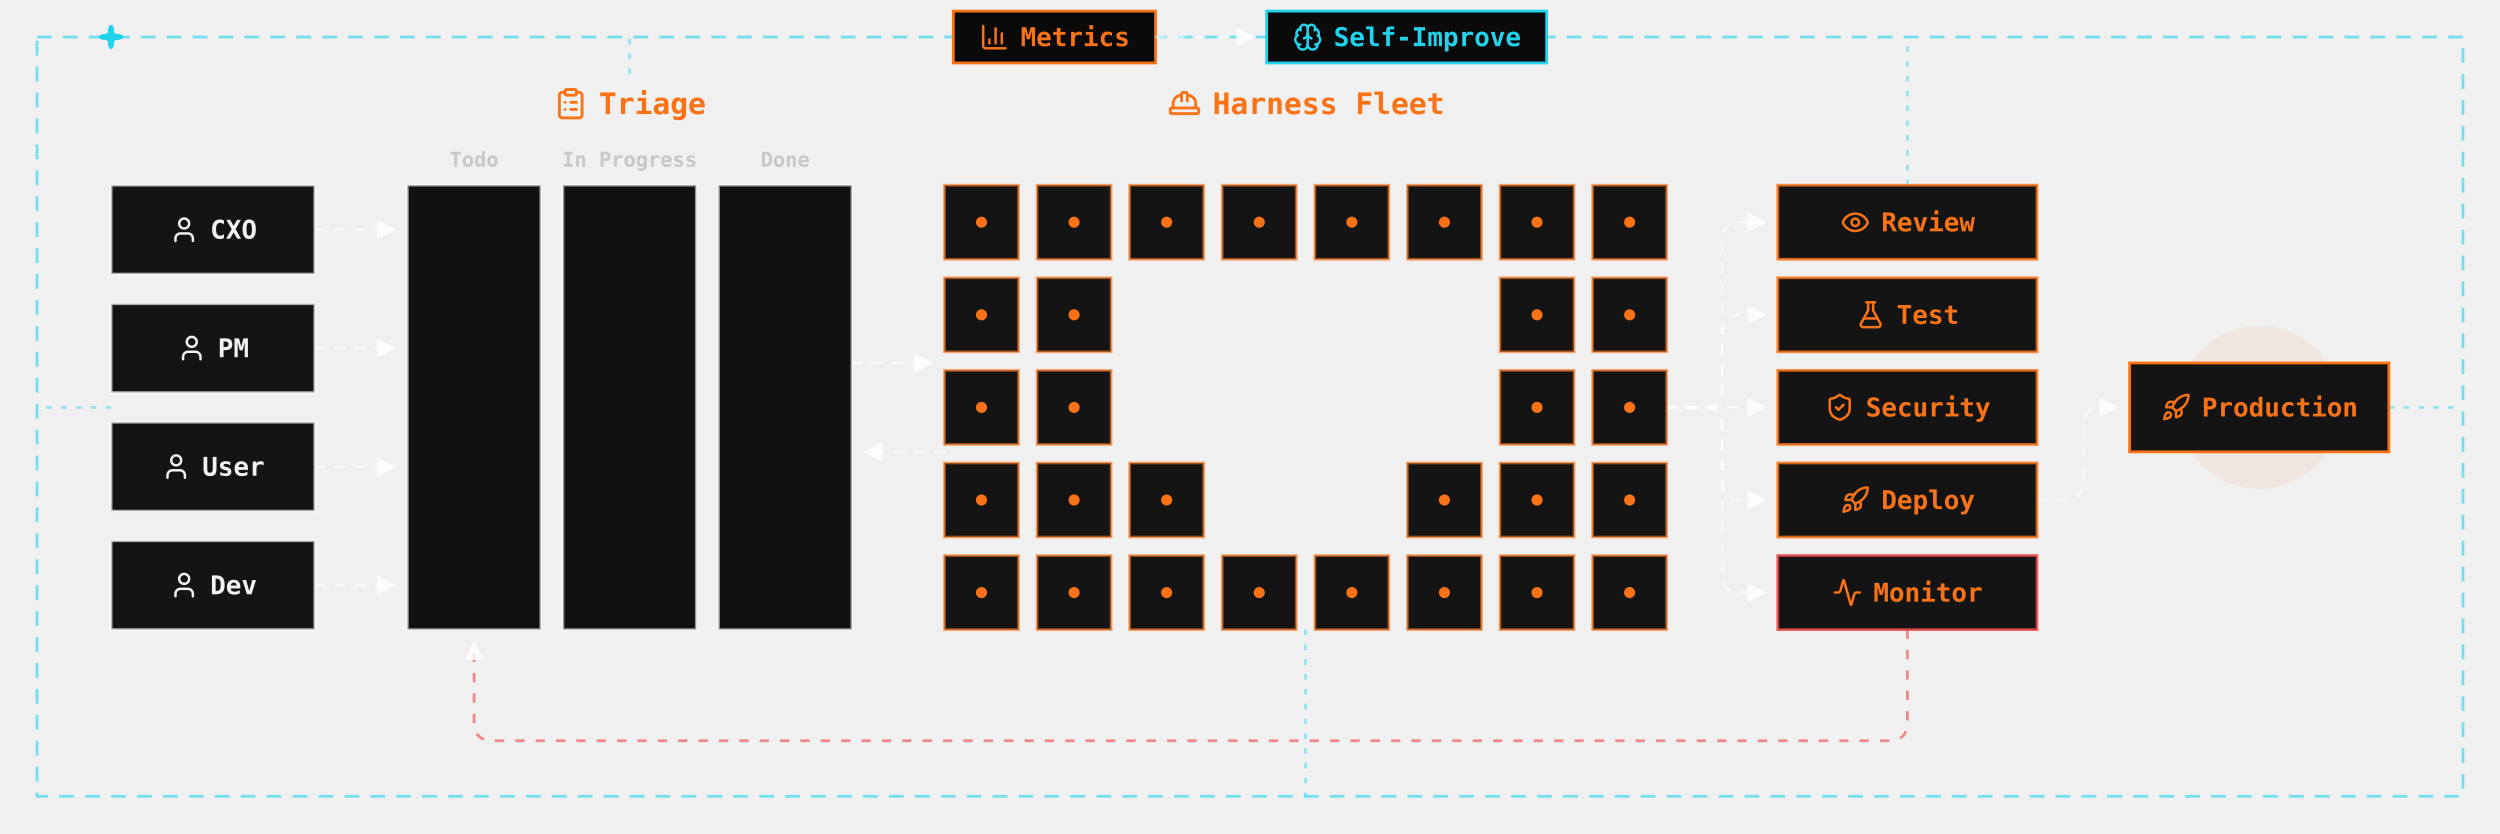
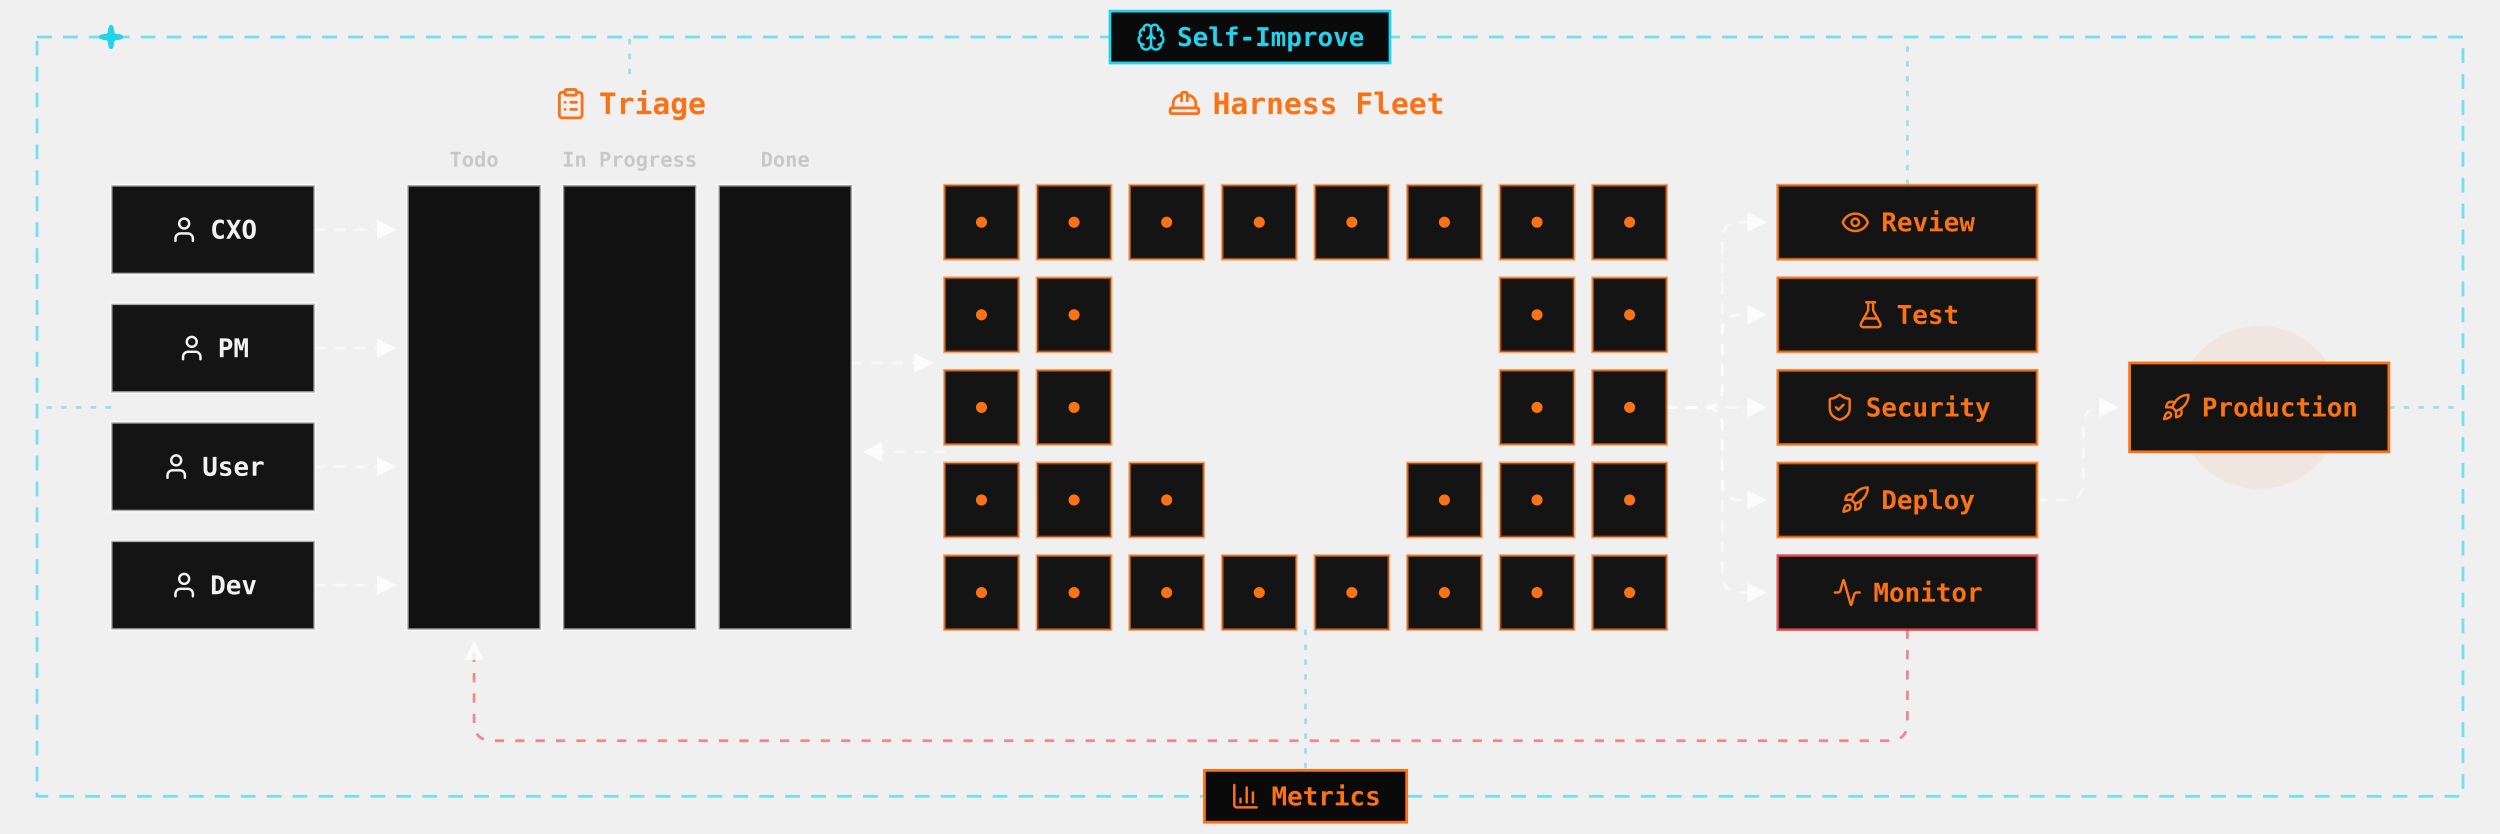
<svg xmlns="http://www.w3.org/2000/svg" viewBox="-60 -20 1350 450" font-family="Space Mono, ui-monospace, Menlo, monospace">
  <defs>
    <marker id="arr" viewBox="0 0 10 10" refX="8" refY="5" markerWidth="7" markerHeight="7" orient="auto">
      <path d="M0 0 L10 5 L0 10 Z" fill="rgba(255,255,255,0.8)" />
    </marker>
    <path id="u0" d="M110 104 H152" />
    <path id="u1" d="M110 168 H152" />
    <path id="u2" d="M110 232 H152" />
    <path id="u3" d="M110 296 H152" />
    <path id="tf" d="M400 176 H442" />
    <path id="ft" d="M450 224 H408" />
    <path id="s0" d="M840 200 H860 Q870 200 870 190 V110 Q870 100 880 100 H892" />
    <path id="s1" d="M840 200 H860 Q870 200 870 190 V160 Q870 150 880 150 H892" />
    <path id="s2" d="M840 200 H892" />
    <path id="s3" d="M840 200 H860 Q870 200 870 210 V240 Q870 250 880 250 H892" />
    <path id="s4" d="M840 200 H860 Q870 200 870 210 V290 Q870 300 880 300 H892" />
    <path id="dp" d="M1040 250 H1055 Q1065 250 1065 240 V210 Q1065 200 1075 200 H1082" />
    <path id="ob" d="M970 320 V370 Q970 380 960 380 H206 Q196 380 196 370 V328" />
  </defs>
  <g fill="none" stroke="rgba(255,255,255,0.55)" stroke-width="1.5" stroke-dasharray="5 6" stroke-linecap="round" marker-end="url(#arr)">
    <use href="#u0" />
    <use href="#u1" />
    <use href="#u2" />
    <use href="#u3" />
    <use href="#tf" />
    <use href="#ft" />
    <use href="#s0" />
    <use href="#s1" />
    <use href="#s2" />
    <use href="#s3" />
    <use href="#s4" />
    <use href="#dp" />
    <animate attributeName="stroke-dashoffset" from="0" to="-22" dur="1s" repeatCount="indefinite" />
  </g>
  <use href="#ob" fill="none" stroke="rgba(239,68,68,0.6)" stroke-width="1.5" stroke-dasharray="5 6" marker-end="url(#arr)" />
  <path id="ring" d="M-40 0 H1270 V410 H-40 Z" fill="none" stroke="#22d3ee" stroke-opacity="0.6" stroke-width="1.5" stroke-dasharray="8 6">
    <animate attributeName="stroke-dashoffset" from="0" to="-28" dur="1.5s" repeatCount="indefinite" />
  </path>
  <g>
    <g transform="translate(-7 -7) scale(0.58)" fill="#22d3ee" stroke="#22d3ee" stroke-width="2" stroke-linejoin="round">
      <path d="M11.017 2.814a1 1 0 0 1 1.966 0l1.051 5.558a2 2 0 0 0 1.594 1.594l5.558 1.051a1 1 0 0 1 0 1.966l-5.558 1.051a2 2 0 0 0-1.594 1.594l-1.051 5.558a1 1 0 0 1-1.966 0l-1.051-5.558a2 2 0 0 0-1.594-1.594l-5.558-1.051a1 1 0 0 1 0-1.966l5.558-1.051a2 2 0 0 0 1.594-1.594z" />
    </g>
    <animateMotion dur="12s" begin="0s" repeatCount="indefinite">
      <mpath href="#ring" />
    </animateMotion>
  </g>
  <g>
    <g transform="translate(-7 -7) scale(0.58)" fill="#22d3ee" stroke="#22d3ee" stroke-width="2" stroke-linejoin="round">
      <path d="M11.017 2.814a1 1 0 0 1 1.966 0l1.051 5.558a2 2 0 0 0 1.594 1.594l5.558 1.051a1 1 0 0 1 0 1.966l-5.558 1.051a2 2 0 0 0-1.594 1.594l-1.051 5.558a1 1 0 0 1-1.966 0l-1.051-5.558a2 2 0 0 0-1.594-1.594l-5.558-1.051a1 1 0 0 1 0-1.966l5.558-1.051a2 2 0 0 0 1.594-1.594z" />
    </g>
    <animateMotion dur="12s" begin="-4s" repeatCount="indefinite">
      <mpath href="#ring" />
    </animateMotion>
  </g>
  <g>
    <g transform="translate(-7 -7) scale(0.58)" fill="#22d3ee" stroke="#22d3ee" stroke-width="2" stroke-linejoin="round">
      <path d="M11.017 2.814a1 1 0 0 1 1.966 0l1.051 5.558a2 2 0 0 0 1.594 1.594l5.558 1.051a1 1 0 0 1 0 1.966l-5.558 1.051a2 2 0 0 0-1.594 1.594l-1.051 5.558a1 1 0 0 1-1.966 0l-1.051-5.558a2 2 0 0 0-1.594-1.594l-5.558-1.051a1 1 0 0 1 0-1.966l5.558-1.051a2 2 0 0 0 1.594-1.594z" />
    </g>
    <animateMotion dur="12s" begin="-8s" repeatCount="indefinite">
      <mpath href="#ring" />
    </animateMotion>
  </g>
  <path d="M0 200 H-40" fill="none" stroke="#22d3ee" stroke-opacity="0.45" stroke-width="1.5" stroke-dasharray="3 5" />
  <circle r="4" fill="#fff" opacity="0">
    <animate attributeName="opacity" values="1;1;0;0" keyTimes="0;0.24;0.25;1" dur="6s" begin="-0.0s" repeatCount="indefinite" />
    <animateMotion path="M0 200 H-40" dur="6s" begin="-0.0s" repeatCount="indefinite" keyPoints="0;1;1" keyTimes="0;0.25;1" calcMode="linear" />
  </circle>
  <g opacity="0">
    <animate attributeName="opacity" values="0;0;1;1;0;0" keyTimes="0;0.5;0.51;0.74;0.75;1" dur="6s" begin="-0.0s" repeatCount="indefinite" />
    <g transform="translate(-7 -7) scale(0.58)" fill="#22d3ee" stroke="#22d3ee" stroke-width="2" stroke-linejoin="round">
      <path d="M11.017 2.814a1 1 0 0 1 1.966 0l1.051 5.558a2 2 0 0 0 1.594 1.594l5.558 1.051a1 1 0 0 1 0 1.966l-5.558 1.051a2 2 0 0 0-1.594 1.594l-1.051 5.558a1 1 0 0 1-1.966 0l-1.051-5.558a2 2 0 0 0-1.594-1.594l-5.558-1.051a1 1 0 0 1 0-1.966l5.558-1.051a2 2 0 0 0 1.594-1.594z" />
    </g>
    <animateMotion path="M-40 200 H0" dur="6s" begin="-0.0s" repeatCount="indefinite" keyPoints="0;0;1;1" keyTimes="0;0.5;0.75;1" calcMode="linear" />
  </g>
  <path d="M280 20 V0" fill="none" stroke="#22d3ee" stroke-opacity="0.45" stroke-width="1.5" stroke-dasharray="3 5" />
  <circle r="4" fill="#fff" opacity="0">
    <animate attributeName="opacity" values="1;1;0;0" keyTimes="0;0.24;0.25;1" dur="6s" begin="-0.1s" repeatCount="indefinite" />
    <animateMotion path="M280 20 V0" dur="6s" begin="-0.1s" repeatCount="indefinite" keyPoints="0;1;1" keyTimes="0;0.25;1" calcMode="linear" />
  </circle>
  <g opacity="0">
    <animate attributeName="opacity" values="0;0;1;1;0;0" keyTimes="0;0.5;0.51;0.74;0.75;1" dur="6s" begin="-0.1s" repeatCount="indefinite" />
    <g transform="translate(-7 -7) scale(0.58)" fill="#22d3ee" stroke="#22d3ee" stroke-width="2" stroke-linejoin="round">
      <path d="M11.017 2.814a1 1 0 0 1 1.966 0l1.051 5.558a2 2 0 0 0 1.594 1.594l5.558 1.051a1 1 0 0 1 0 1.966l-5.558 1.051a2 2 0 0 0-1.594 1.594l-1.051 5.558a1 1 0 0 1-1.966 0l-1.051-5.558a2 2 0 0 0-1.594-1.594l-5.558-1.051a1 1 0 0 1 0-1.966l5.558-1.051a2 2 0 0 0 1.594-1.594z" />
    </g>
    <animateMotion path="M280 0 V20" dur="6s" begin="-0.1s" repeatCount="indefinite" keyPoints="0;0;1;1" keyTimes="0;0.5;0.75;1" calcMode="linear" />
  </g>
  <path d="M970 80 V0" fill="none" stroke="#22d3ee" stroke-opacity="0.45" stroke-width="1.5" stroke-dasharray="3 5" />
  <circle r="4" fill="#fff" opacity="0">
    <animate attributeName="opacity" values="1;1;0;0" keyTimes="0;0.24;0.25;1" dur="6s" begin="-0.3s" repeatCount="indefinite" />
    <animateMotion path="M970 80 V0" dur="6s" begin="-0.3s" repeatCount="indefinite" keyPoints="0;1;1" keyTimes="0;0.25;1" calcMode="linear" />
  </circle>
  <g opacity="0">
    <animate attributeName="opacity" values="0;0;1;1;0;0" keyTimes="0;0.5;0.51;0.74;0.75;1" dur="6s" begin="-0.3s" repeatCount="indefinite" />
    <g transform="translate(-7 -7) scale(0.58)" fill="#22d3ee" stroke="#22d3ee" stroke-width="2" stroke-linejoin="round">
      <path d="M11.017 2.814a1 1 0 0 1 1.966 0l1.051 5.558a2 2 0 0 0 1.594 1.594l5.558 1.051a1 1 0 0 1 0 1.966l-5.558 1.051a2 2 0 0 0-1.594 1.594l-1.051 5.558a1 1 0 0 1-1.966 0l-1.051-5.558a2 2 0 0 0-1.594-1.594l-5.558-1.051a1 1 0 0 1 0-1.966l5.558-1.051a2 2 0 0 0 1.594-1.594z" />
    </g>
    <animateMotion path="M970 0 V80" dur="6s" begin="-0.3s" repeatCount="indefinite" keyPoints="0;0;1;1" keyTimes="0;0.5;0.75;1" calcMode="linear" />
  </g>
  <path d="M1230 200 H1270" fill="none" stroke="#22d3ee" stroke-opacity="0.45" stroke-width="1.5" stroke-dasharray="3 5" />
  <circle r="4" fill="#fff" opacity="0">
    <animate attributeName="opacity" values="1;1;0;0" keyTimes="0;0.24;0.25;1" dur="6s" begin="-0.4s" repeatCount="indefinite" />
    <animateMotion path="M1230 200 H1270" dur="6s" begin="-0.4s" repeatCount="indefinite" keyPoints="0;1;1" keyTimes="0;0.25;1" calcMode="linear" />
  </circle>
  <g opacity="0">
    <animate attributeName="opacity" values="0;0;1;1;0;0" keyTimes="0;0.5;0.51;0.74;0.75;1" dur="6s" begin="-0.4s" repeatCount="indefinite" />
    <g transform="translate(-7 -7) scale(0.58)" fill="#22d3ee" stroke="#22d3ee" stroke-width="2" stroke-linejoin="round">
      <path d="M11.017 2.814a1 1 0 0 1 1.966 0l1.051 5.558a2 2 0 0 0 1.594 1.594l5.558 1.051a1 1 0 0 1 0 1.966l-5.558 1.051a2 2 0 0 0-1.594 1.594l-1.051 5.558a1 1 0 0 1-1.966 0l-1.051-5.558a2 2 0 0 0-1.594-1.594l-5.558-1.051a1 1 0 0 1 0-1.966l5.558-1.051a2 2 0 0 0 1.594-1.594z" />
    </g>
    <animateMotion path="M1270 200 H1230" dur="6s" begin="-0.4s" repeatCount="indefinite" keyPoints="0;0;1;1" keyTimes="0;0.5;0.75;1" calcMode="linear" />
  </g>
  <path d="M645 320 V410" fill="none" stroke="#22d3ee" stroke-opacity="0.45" stroke-width="1.5" stroke-dasharray="3 5" />
  <circle r="4" fill="#fff" opacity="0">
    <animate attributeName="opacity" values="1;1;0;0" keyTimes="0;0.24;0.25;1" dur="6s" begin="-0.6s" repeatCount="indefinite" />
    <animateMotion path="M645 320 V410" dur="6s" begin="-0.6s" repeatCount="indefinite" keyPoints="0;1;1" keyTimes="0;0.25;1" calcMode="linear" />
  </circle>
  <g opacity="0">
    <animate attributeName="opacity" values="0;0;1;1;0;0" keyTimes="0;0.5;0.51;0.74;0.75;1" dur="6s" begin="-0.6s" repeatCount="indefinite" />
    <g transform="translate(-7 -7) scale(0.58)" fill="#22d3ee" stroke="#22d3ee" stroke-width="2" stroke-linejoin="round">
      <path d="M11.017 2.814a1 1 0 0 1 1.966 0l1.051 5.558a2 2 0 0 0 1.594 1.594l5.558 1.051a1 1 0 0 1 0 1.966l-5.558 1.051a2 2 0 0 0-1.594 1.594l-1.051 5.558a1 1 0 0 1-1.966 0l-1.051-5.558a2 2 0 0 0-1.594-1.594l-5.558-1.051a1 1 0 0 1 0-1.966l5.558-1.051a2 2 0 0 0 1.594-1.594z" />
    </g>
    <animateMotion path="M645 410 V320" dur="6s" begin="-0.6s" repeatCount="indefinite" keyPoints="0;0;1;1" keyTimes="0;0.5;0.75;1" calcMode="linear" />
  </g>
-   <rect x="454.8" y="-14" width="109.2" height="28" fill="#0a0a0a" stroke="#f97316" stroke-width="1.5" />
-   <rect x="454.8" y="-14" width="109.2" height="28" fill="rgba(249,115,22,0.15)" opacity="0">
+   <rect x="590.4" y="396" width="109.2" height="28" fill="#0a0a0a" stroke="#f97316" stroke-width="1.5" />
+   <rect x="590.4" y="396" width="109.2" height="28" fill="rgba(249,115,22,0.15)" opacity="0">
    <animate attributeName="opacity" values="0;0;1;0;0" keyTimes="0;0.24;0.26;0.45;1" dur="6s" begin="0s" repeatCount="indefinite" />
  </rect>
-   <g transform="translate(468.9 -8.0) scale(0.671)" fill="none" stroke="#f97316" stroke-width="2" stroke-linecap="round" stroke-linejoin="round">
+   <g transform="translate(604.5 401.9) scale(0.671)" fill="none" stroke="#f97316" stroke-width="2" stroke-linecap="round" stroke-linejoin="round">
    <path d="M3 3v16a2 2 0 0 0 2 2h16" />
    <path d="M18 17V9" />
    <path d="M13 17V5" />
    <path d="M8 17v-3" />
  </g>
-   <text x="491.1" y="4.9" font-size="14" font-weight="700" fill="#f97316">Metrics</text>
-   <path d="M564.0 0 H616.0" fill="none" stroke="rgba(255,255,255,0.55)" stroke-width="1.5" stroke-dasharray="5 6" marker-end="url(#arr)">
-     <animate attributeName="stroke-dashoffset" from="0" to="-22" dur="1s" repeatCount="indefinite" />
-   </path>
-   <circle r="4" fill="#fff" opacity="0">
+   <text x="626.6" y="414.9" font-size="14" font-weight="700" fill="#f97316">Metrics</text>
+   <circle r="5" fill="#fff" opacity="0">
    <animate attributeName="opacity" values="0;0;1;1;0;0" keyTimes="0;0.25;0.26;0.49;0.5;1" dur="6s" begin="0s" repeatCount="indefinite" />
-     <animateMotion path="M564.0 0 H624.0" dur="6s" begin="0s" repeatCount="indefinite" keyPoints="0;0;1;1" keyTimes="0;0.25;0.5;1" calcMode="linear" />
-   </circle>
-   <rect x="624.0" y="-14" width="151.2" height="28" fill="#0a0a0a" stroke="#22d3ee" stroke-width="1.5" />
-   <g transform="translate(638.1 -8.0) scale(0.671)" fill="none" stroke="#22d3ee" stroke-width="2" stroke-linecap="round" stroke-linejoin="round">
+     <animateMotion path="M699.6 410 H1270 V0 H690.6" dur="6s" begin="0s" repeatCount="indefinite" keyPoints="0;0;1;1" keyTimes="0;0.25;0.5;1" calcMode="linear" />
+   </circle>
+   <rect x="539.4" y="-14" width="151.2" height="28" fill="#0a0a0a" stroke="#22d3ee" stroke-width="1.5" />
+   <rect x="539.4" y="-14" width="151.2" height="28" fill="rgba(34,211,238,0.18)" opacity="0">
+     <animate attributeName="opacity" values="0;0;1;0;0" keyTimes="0;0.49;0.51;0.7;1" dur="6s" begin="0s" repeatCount="indefinite" />
+   </rect>
+   <g transform="translate(553.5 -8.0) scale(0.671)" fill="none" stroke="#22d3ee" stroke-width="2" stroke-linecap="round" stroke-linejoin="round">
    <path d="M12 18V5" />
    <path d="M15 13a4.17 4.17 0 0 1-3-4 4.17 4.17 0 0 1-3 4" />
    <path d="M17.598 6.5A3 3 0 1 0 12 5a3 3 0 1 0-5.598 1.5" />
    <path d="M17.997 5.125a4 4 0 0 1 2.526 5.77" />
    <path d="M18 18a4 4 0 0 0 2-7.464" />
    <path d="M19.967 17.483A4 4 0 1 1 12 18a4 4 0 1 1-7.967-.517" />
    <path d="M6 18a4 4 0 0 1-2-7.464" />
    <path d="M6.003 5.125a4 4 0 0 0-2.526 5.77" />
  </g>
-   <text x="660.2" y="4.9" font-size="14" font-weight="700" fill="#22d3ee">Self-Improve</text>
+   <text x="575.6" y="4.9" font-size="14" font-weight="700" fill="#22d3ee">Self-Improve</text>
  <circle r="5" fill="#f97316" opacity="0">
    <animate attributeName="opacity" values="1;1;0;0" keyTimes="0;0.495;0.500;1" dur="4s" begin="-0.5s" repeatCount="indefinite" />
    <animateMotion dur="4s" begin="-0.5s" repeatCount="indefinite" keyPoints="0;1;1" keyTimes="0;0.5;1" calcMode="linear">
      <mpath href="#u0" />
    </animateMotion>
  </circle>
  <circle r="5" fill="#f97316" opacity="0">
    <animate attributeName="opacity" values="1;1;0;0" keyTimes="0;0.495;0.500;1" dur="5s" begin="-2s" repeatCount="indefinite" />
    <animateMotion dur="5s" begin="-2s" repeatCount="indefinite" keyPoints="0;1;1" keyTimes="0;0.5;1" calcMode="linear">
      <mpath href="#u1" />
    </animateMotion>
  </circle>
  <circle r="5" fill="#f97316" opacity="0">
    <animate attributeName="opacity" values="1;1;0;0" keyTimes="0;0.495;0.500;1" dur="4.5s" begin="-3.5s" repeatCount="indefinite" />
    <animateMotion dur="4.5s" begin="-3.5s" repeatCount="indefinite" keyPoints="0;1;1" keyTimes="0;0.5;1" calcMode="linear">
      <mpath href="#u2" />
    </animateMotion>
  </circle>
  <circle r="5" fill="#f97316" opacity="0">
    <animate attributeName="opacity" values="1;1;0;0" keyTimes="0;0.495;0.500;1" dur="5.5s" begin="-1.2s" repeatCount="indefinite" />
    <animateMotion dur="5.5s" begin="-1.2s" repeatCount="indefinite" keyPoints="0;1;1" keyTimes="0;0.5;1" calcMode="linear">
      <mpath href="#u3" />
    </animateMotion>
  </circle>
  <circle r="5" fill="#f97316" opacity="0">
    <animate attributeName="opacity" values="1;1;0;0" keyTimes="0;0.495;0.500;1" dur="2s" begin="-0.3s" repeatCount="indefinite" />
    <animateMotion dur="2s" begin="-0.3s" repeatCount="indefinite" keyPoints="0;1;1" keyTimes="0;0.5;1" calcMode="linear">
      <mpath href="#tf" />
    </animateMotion>
  </circle>
  <circle r="5" fill="#fff" opacity="0">
    <animate attributeName="opacity" values="1;1;0;0" keyTimes="0;0.495;0.500;1" dur="2.4s" begin="-1.2s" repeatCount="indefinite" />
    <animateMotion dur="2.4s" begin="-1.2s" repeatCount="indefinite" keyPoints="0;1;1" keyTimes="0;0.5;1" calcMode="linear">
      <mpath href="#ft" />
    </animateMotion>
  </circle>
  <circle r="5" fill="#f97316" opacity="0">
    <animate attributeName="opacity" values="1;1;0;0" keyTimes="0;0.395;0.400;1" dur="5s" begin="0.0s" repeatCount="indefinite" />
    <animateMotion dur="5s" begin="0.0s" repeatCount="indefinite" keyPoints="0;1;1" keyTimes="0;0.4;1" calcMode="linear">
      <mpath href="#s0" />
    </animateMotion>
  </circle>
  <circle r="5" fill="#fff" opacity="0">
    <animate attributeName="opacity" values="1;1;0;0" keyTimes="0;0.395;0.400;1" dur="5s" begin="-1.0s" repeatCount="indefinite" />
    <animateMotion dur="5s" begin="-1.0s" repeatCount="indefinite" keyPoints="0;1;1" keyTimes="0;0.4;1" calcMode="linear">
      <mpath href="#s1" />
    </animateMotion>
  </circle>
  <circle r="5" fill="#f97316" opacity="0">
    <animate attributeName="opacity" values="1;1;0;0" keyTimes="0;0.395;0.400;1" dur="5s" begin="-2.0s" repeatCount="indefinite" />
    <animateMotion dur="5s" begin="-2.0s" repeatCount="indefinite" keyPoints="0;1;1" keyTimes="0;0.4;1" calcMode="linear">
      <mpath href="#s2" />
    </animateMotion>
  </circle>
  <circle r="5" fill="#fff" opacity="0">
    <animate attributeName="opacity" values="1;1;0;0" keyTimes="0;0.395;0.400;1" dur="5s" begin="-3.0s" repeatCount="indefinite" />
    <animateMotion dur="5s" begin="-3.0s" repeatCount="indefinite" keyPoints="0;1;1" keyTimes="0;0.4;1" calcMode="linear">
      <mpath href="#s3" />
    </animateMotion>
  </circle>
  <circle r="5" fill="#f97316" opacity="0">
    <animate attributeName="opacity" values="1;1;0;0" keyTimes="0;0.395;0.400;1" dur="5s" begin="-4.0s" repeatCount="indefinite" />
    <animateMotion dur="5s" begin="-4.0s" repeatCount="indefinite" keyPoints="0;1;1" keyTimes="0;0.4;1" calcMode="linear">
      <mpath href="#s4" />
    </animateMotion>
  </circle>
  <circle r="5" fill="#fff" opacity="0">
    <animate attributeName="opacity" values="1;1;0;0" keyTimes="0;0.495;0.500;1" dur="3s" begin="-1s" repeatCount="indefinite" />
    <animateMotion dur="3s" begin="-1s" repeatCount="indefinite" keyPoints="0;1;1" keyTimes="0;0.5;1" calcMode="linear">
      <mpath href="#dp" />
    </animateMotion>
  </circle>
  <circle r="5" fill="#ef4444" opacity="0">
    <animate attributeName="opacity" values="1;1;0;0" keyTimes="0;0.595;0.600;1" dur="6s" begin="-1s" repeatCount="indefinite" />
    <animateMotion dur="6s" begin="-1s" repeatCount="indefinite" keyPoints="0;1;1" keyTimes="0;0.6;1" calcMode="linear">
      <mpath href="#ob" />
    </animateMotion>
  </circle>
  <rect x="0" y="80" width="110" height="48" fill="#141414" stroke="#fff" stroke-width="1.5" stroke-opacity="0.65" />
  <rect x="0" y="80" width="110" height="48" fill="rgba(255,255,255,0.1)" stroke="#fff" stroke-width="1.5" opacity="0">
    <animate attributeName="opacity" values="0.8;0;0;0.8" keyTimes="0;0.2;0.95;1" dur="4s" begin="-0.5s" repeatCount="indefinite" />
  </rect>
  <g transform="translate(31.4 96.0) scale(0.671)" fill="none" stroke="#f2f2f2" stroke-width="2" stroke-linecap="round" stroke-linejoin="round">
    <path d="M19 21v-2a4 4 0 0 0-4-4H9a4 4 0 0 0-4 4v2" />
    <circle cx="12" cy="7" r="4" />
  </g>
  <text x="53.5" y="108.9" font-size="14" font-weight="700" fill="#f2f2f2">CXO</text>
  <rect x="0" y="144" width="110" height="48" fill="#141414" stroke="#fff" stroke-width="1.5" stroke-opacity="0.65" />
  <rect x="0" y="144" width="110" height="48" fill="rgba(255,255,255,0.1)" stroke="#fff" stroke-width="1.5" opacity="0">
    <animate attributeName="opacity" values="0.8;0;0;0.8" keyTimes="0;0.2;0.95;1" dur="5s" begin="-2s" repeatCount="indefinite" />
  </rect>
  <g transform="translate(35.5 159.9) scale(0.671)" fill="none" stroke="#f2f2f2" stroke-width="2" stroke-linecap="round" stroke-linejoin="round">
    <path d="M19 21v-2a4 4 0 0 0-4-4H9a4 4 0 0 0-4 4v2" />
    <circle cx="12" cy="7" r="4" />
  </g>
  <text x="57.6" y="172.9" font-size="14" font-weight="700" fill="#f2f2f2">PM</text>
  <rect x="0" y="208" width="110" height="48" fill="#141414" stroke="#fff" stroke-width="1.5" stroke-opacity="0.65" />
  <rect x="0" y="208" width="110" height="48" fill="rgba(255,255,255,0.1)" stroke="#fff" stroke-width="1.5" opacity="0">
    <animate attributeName="opacity" values="0.8;0;0;0.8" keyTimes="0;0.2;0.95;1" dur="4.5s" begin="-3.5s" repeatCount="indefinite" />
  </rect>
  <g transform="translate(27.1 223.9) scale(0.671)" fill="none" stroke="#f2f2f2" stroke-width="2" stroke-linecap="round" stroke-linejoin="round">
    <path d="M19 21v-2a4 4 0 0 0-4-4H9a4 4 0 0 0-4 4v2" />
    <circle cx="12" cy="7" r="4" />
  </g>
  <text x="49.2" y="236.9" font-size="14" font-weight="700" fill="#f2f2f2">User</text>
  <rect x="0" y="272" width="110" height="48" fill="#141414" stroke="#fff" stroke-width="1.5" stroke-opacity="0.65" />
  <rect x="0" y="272" width="110" height="48" fill="rgba(255,255,255,0.1)" stroke="#fff" stroke-width="1.5" opacity="0">
    <animate attributeName="opacity" values="0.8;0;0;0.8" keyTimes="0;0.2;0.95;1" dur="5.5s" begin="-1.2s" repeatCount="indefinite" />
  </rect>
  <g transform="translate(31.4 287.9) scale(0.671)" fill="none" stroke="#f2f2f2" stroke-width="2" stroke-linecap="round" stroke-linejoin="round">
    <path d="M19 21v-2a4 4 0 0 0-4-4H9a4 4 0 0 0-4 4v2" />
    <circle cx="12" cy="7" r="4" />
  </g>
  <text x="53.5" y="300.9" font-size="14" font-weight="700" fill="#f2f2f2">Dev</text>
  <g transform="translate(239.0 26.8) scale(0.767)" fill="none" stroke="#f97316" stroke-width="2" stroke-linecap="round" stroke-linejoin="round">
    <rect width="8" height="4" x="8" y="2" rx="1" ry="1" />
    <path d="M16 4h2a2 2 0 0 1 2 2v14a2 2 0 0 1-2 2H6a2 2 0 0 1-2-2V6a2 2 0 0 1 2-2h2" />
    <path d="M12 11h4" />
    <path d="M12 16h4" />
    <path d="M8 11h.01" />
    <path d="M8 16h.01" />
  </g>
  <text x="263.4" y="41.6" font-size="16" font-weight="700" fill="#f97316">Triage</text>
  <rect x="160" y="80" width="72" height="240" fill="#111" stroke="rgba(255,255,255,0.55)" stroke-width="1.5" />
  <text x="196" y="70" text-anchor="middle" font-size="11" font-weight="700" fill="#c8c8c8">Todo</text>
  <rect x="244" y="80" width="72" height="240" fill="#111" stroke="rgba(255,255,255,0.55)" stroke-width="1.5" />
  <text x="280" y="70" text-anchor="middle" font-size="11" font-weight="700" fill="#c8c8c8">In Progress</text>
  <rect x="328" y="80" width="72" height="240" fill="#111" stroke="rgba(255,255,255,0.55)" stroke-width="1.5" />
  <text x="364" y="70" text-anchor="middle" font-size="11" font-weight="700" fill="#c8c8c8">Done</text>
  <g opacity="0">
    <animate attributeName="opacity" values="0;1;1;0" keyTimes="0;0.05;0.9;1" dur="12s" begin="-1s" repeatCount="indefinite" />
    <animateTransform attributeName="transform" type="translate" values="0 0;0 0;84 0;84 0;168 0;168 0" keyTimes="0;0.3;0.35;0.6;0.65;1" dur="12s" begin="-1s" repeatCount="indefinite" />
    <rect x="165" y="86.0" width="62" height="22" fill="#141414" stroke="rgba(255,255,255,0.55)" />
    <rect x="165" y="86.0" width="4" height="22" fill="#f97316" />
    <text x="198.0" y="101.0" text-anchor="middle" font-size="10" fill="#fff">FEAT 41</text>
  </g>
  <g opacity="0">
    <animate attributeName="opacity" values="0;1;1;0" keyTimes="0;0.05;0.9;1" dur="12s" begin="-7s" repeatCount="indefinite" />
    <animateTransform attributeName="transform" type="translate" values="0 0;0 0;84 0;84 0;168 0;168 0" keyTimes="0;0.3;0.35;0.6;0.65;1" dur="12s" begin="-7s" repeatCount="indefinite" />
    <rect x="165" y="86.0" width="62" height="22" fill="#141414" stroke="rgba(255,255,255,0.55)" />
    <rect x="165" y="86.0" width="4" height="22" fill="#f97316" />
    <text x="198.0" y="101.0" text-anchor="middle" font-size="10" fill="#fff">FEAT 45</text>
  </g>
  <g opacity="0">
    <animate attributeName="opacity" values="0;1;1;0" keyTimes="0;0.05;0.9;1" dur="12s" begin="-5s" repeatCount="indefinite" />
    <animateTransform attributeName="transform" type="translate" values="0 0;0 0;84 0;84 0;168 0;168 0" keyTimes="0;0.3;0.35;0.6;0.65;1" dur="12s" begin="-5s" repeatCount="indefinite" />
    <rect x="165" y="115.4" width="62" height="22" fill="#141414" stroke="rgba(255,255,255,0.55)" />
    <rect x="165" y="115.4" width="4" height="22" fill="#f97316" />
    <text x="198.0" y="130.4" text-anchor="middle" font-size="10" fill="#fff">FEAT 42</text>
  </g>
  <g opacity="0">
    <animate attributeName="opacity" values="0;1;1;0" keyTimes="0;0.05;0.9;1" dur="12s" begin="-11s" repeatCount="indefinite" />
    <animateTransform attributeName="transform" type="translate" values="0 0;0 0;84 0;84 0;168 0;168 0" keyTimes="0;0.3;0.35;0.6;0.65;1" dur="12s" begin="-11s" repeatCount="indefinite" />
    <rect x="165" y="115.4" width="62" height="22" fill="#141414" stroke="rgba(255,255,255,0.55)" />
    <rect x="165" y="115.4" width="4" height="22" fill="#ef4444" />
    <text x="198.0" y="130.4" text-anchor="middle" font-size="10" fill="#fff">BUG 52</text>
  </g>
  <g opacity="0">
    <animate attributeName="opacity" values="0;1;1;0" keyTimes="0;0.05;0.9;1" dur="12s" begin="-9s" repeatCount="indefinite" />
    <animateTransform attributeName="transform" type="translate" values="0 0;0 0;84 0;84 0;168 0;168 0" keyTimes="0;0.3;0.35;0.6;0.65;1" dur="12s" begin="-9s" repeatCount="indefinite" />
    <rect x="165" y="144.9" width="62" height="22" fill="#141414" stroke="rgba(255,255,255,0.55)" />
    <rect x="165" y="144.9" width="4" height="22" fill="#f97316" />
    <text x="198.0" y="159.9" text-anchor="middle" font-size="10" fill="#fff">FEAT 43</text>
  </g>
  <g opacity="0">
    <animate attributeName="opacity" values="0;1;1;0" keyTimes="0;0.05;0.9;1" dur="12s" begin="-3s" repeatCount="indefinite" />
    <animateTransform attributeName="transform" type="translate" values="0 0;0 0;84 0;84 0;168 0;168 0" keyTimes="0;0.3;0.35;0.6;0.65;1" dur="12s" begin="-3s" repeatCount="indefinite" />
    <rect x="165" y="144.9" width="62" height="22" fill="#141414" stroke="rgba(255,255,255,0.55)" />
    <rect x="165" y="144.9" width="4" height="22" fill="#f97316" />
    <text x="198.0" y="159.9" text-anchor="middle" font-size="10" fill="#fff">FEAT 46</text>
  </g>
  <g opacity="0">
    <animate attributeName="opacity" values="0;1;1;0" keyTimes="0;0.05;0.9;1" dur="12s" begin="-6s" repeatCount="indefinite" />
    <animateTransform attributeName="transform" type="translate" values="0 0;0 0;84 0;84 0;168 0;168 0" keyTimes="0;0.3;0.35;0.6;0.65;1" dur="12s" begin="-6s" repeatCount="indefinite" />
    <rect x="165" y="174.3" width="62" height="22" fill="#141414" stroke="rgba(255,255,255,0.55)" />
    <rect x="165" y="174.3" width="4" height="22" fill="#ef4444" />
    <text x="198.0" y="189.3" text-anchor="middle" font-size="10" fill="#fff">BUG 51</text>
  </g>
  <g opacity="0">
    <animate attributeName="opacity" values="0;1;1;0" keyTimes="0;0.05;0.9;1" dur="12s" begin="-0.5s" repeatCount="indefinite" />
    <animateTransform attributeName="transform" type="translate" values="0 0;0 0;84 0;84 0;168 0;168 0" keyTimes="0;0.3;0.35;0.6;0.65;1" dur="12s" begin="-0.5s" repeatCount="indefinite" />
    <rect x="165" y="174.3" width="62" height="22" fill="#141414" stroke="rgba(255,255,255,0.55)" />
    <rect x="165" y="174.3" width="4" height="22" fill="#f97316" />
    <text x="198.0" y="189.3" text-anchor="middle" font-size="10" fill="#fff">CHORE 47</text>
  </g>
  <g opacity="0">
    <animate attributeName="opacity" values="0;1;1;0" keyTimes="0;0.05;0.9;1" dur="12s" begin="-2.5s" repeatCount="indefinite" />
    <animateTransform attributeName="transform" type="translate" values="0 0;0 0;84 0;84 0;168 0;168 0" keyTimes="0;0.3;0.35;0.6;0.65;1" dur="12s" begin="-2.5s" repeatCount="indefinite" />
    <rect x="165" y="203.7" width="62" height="22" fill="#141414" stroke="rgba(255,255,255,0.55)" />
    <rect x="165" y="203.7" width="4" height="22" fill="#f97316" />
    <text x="198.0" y="218.7" text-anchor="middle" font-size="10" fill="#fff">CHORE 44</text>
  </g>
  <g opacity="0">
    <animate attributeName="opacity" values="0;1;1;0" keyTimes="0;0.05;0.9;1" dur="12s" begin="-8.5s" repeatCount="indefinite" />
    <animateTransform attributeName="transform" type="translate" values="0 0;0 0;84 0;84 0;168 0;168 0" keyTimes="0;0.3;0.35;0.6;0.65;1" dur="12s" begin="-8.5s" repeatCount="indefinite" />
    <rect x="165" y="203.7" width="62" height="22" fill="#141414" stroke="rgba(255,255,255,0.55)" />
    <rect x="165" y="203.7" width="4" height="22" fill="#f97316" />
    <text x="198.0" y="218.7" text-anchor="middle" font-size="10" fill="#fff">FEAT 48</text>
  </g>
  <g opacity="0">
    <animate attributeName="opacity" values="0;1;1;0" keyTimes="0;0.05;0.9;1" dur="12s" begin="-4s" repeatCount="indefinite" />
    <animateTransform attributeName="transform" type="translate" values="0 0;0 0;84 0;84 0;168 0;168 0" keyTimes="0;0.3;0.35;0.6;0.65;1" dur="12s" begin="-4s" repeatCount="indefinite" />
    <rect x="165" y="233.1" width="62" height="22" fill="#141414" stroke="rgba(255,255,255,0.55)" />
    <rect x="165" y="233.1" width="4" height="22" fill="#f97316" />
    <text x="198.0" y="248.1" text-anchor="middle" font-size="10" fill="#fff">FEAT 49</text>
  </g>
  <g opacity="0">
    <animate attributeName="opacity" values="0;1;1;0" keyTimes="0;0.05;0.9;1" dur="12s" begin="-10s" repeatCount="indefinite" />
    <animateTransform attributeName="transform" type="translate" values="0 0;0 0;84 0;84 0;168 0;168 0" keyTimes="0;0.3;0.35;0.6;0.65;1" dur="12s" begin="-10s" repeatCount="indefinite" />
    <rect x="165" y="233.1" width="62" height="22" fill="#141414" stroke="rgba(255,255,255,0.55)" />
    <rect x="165" y="233.1" width="4" height="22" fill="#f97316" />
    <text x="198.0" y="248.1" text-anchor="middle" font-size="10" fill="#fff">CHORE 50</text>
  </g>
  <g opacity="0">
    <animate attributeName="opacity" values="0;1;1;0" keyTimes="0;0.05;0.9;1" dur="12s" begin="-1.8s" repeatCount="indefinite" />
    <animateTransform attributeName="transform" type="translate" values="0 0;0 0;84 0;84 0;168 0;168 0" keyTimes="0;0.3;0.35;0.6;0.65;1" dur="12s" begin="-1.8s" repeatCount="indefinite" />
    <rect x="165" y="262.6" width="62" height="22" fill="#141414" stroke="rgba(255,255,255,0.55)" />
    <rect x="165" y="262.6" width="4" height="22" fill="#ef4444" />
    <text x="198.0" y="277.6" text-anchor="middle" font-size="10" fill="#fff">BUG 53</text>
  </g>
  <g opacity="0">
    <animate attributeName="opacity" values="0;1;1;0" keyTimes="0;0.05;0.9;1" dur="12s" begin="-7.8s" repeatCount="indefinite" />
    <animateTransform attributeName="transform" type="translate" values="0 0;0 0;84 0;84 0;168 0;168 0" keyTimes="0;0.3;0.35;0.6;0.65;1" dur="12s" begin="-7.8s" repeatCount="indefinite" />
    <rect x="165" y="262.6" width="62" height="22" fill="#141414" stroke="rgba(255,255,255,0.55)" />
    <rect x="165" y="262.6" width="4" height="22" fill="#f97316" />
    <text x="198.0" y="277.6" text-anchor="middle" font-size="10" fill="#fff">FEAT 54</text>
  </g>
  <g opacity="0">
    <animate attributeName="opacity" values="0;1;1;0" keyTimes="0;0.05;0.9;1" dur="12s" begin="-5.5s" repeatCount="indefinite" />
    <animateTransform attributeName="transform" type="translate" values="0 0;0 0;84 0;84 0;168 0;168 0" keyTimes="0;0.3;0.35;0.6;0.65;1" dur="12s" begin="-5.5s" repeatCount="indefinite" />
    <rect x="165" y="292.0" width="62" height="22" fill="#141414" stroke="rgba(255,255,255,0.55)" />
    <rect x="165" y="292.0" width="4" height="22" fill="#f97316" />
    <text x="198.0" y="307.0" text-anchor="middle" font-size="10" fill="#fff">CHORE 55</text>
  </g>
  <g opacity="0">
    <animate attributeName="opacity" values="0;1;1;0" keyTimes="0;0.05;0.9;1" dur="12s" begin="-11.5s" repeatCount="indefinite" />
    <animateTransform attributeName="transform" type="translate" values="0 0;0 0;84 0;84 0;168 0;168 0" keyTimes="0;0.3;0.35;0.6;0.65;1" dur="12s" begin="-11.5s" repeatCount="indefinite" />
    <rect x="165" y="292.0" width="62" height="22" fill="#141414" stroke="rgba(255,255,255,0.55)" />
    <rect x="165" y="292.0" width="4" height="22" fill="#f97316" />
    <text x="198.0" y="307.0" text-anchor="middle" font-size="10" fill="#fff">FEAT 56</text>
  </g>
  <g transform="translate(570.4 26.8) scale(0.767)" fill="none" stroke="#f97316" stroke-width="2" stroke-linecap="round" stroke-linejoin="round">
    <path d="M10 10V5a1 1 0 0 1 1-1h2a1 1 0 0 1 1 1v5" />
    <path d="M14 6a6 6 0 0 1 6 6v3" />
    <path d="M4 15v-3a6 6 0 0 1 6-6" />
    <rect x="2" y="15" width="20" height="4" rx="1" />
  </g>
  <text x="594.8" y="41.6" font-size="16" font-weight="700" fill="#f97316">Harness Fleet</text>
  <rect x="450" y="80" width="40" height="40" fill="#141414" stroke="#f97316" stroke-width="1.5" stroke-opacity="0.6" />
  <circle cx="470" cy="100" r="3" fill="#f97316">
    <animate attributeName="opacity" values="1;0.2;1" dur="0.8s" repeatCount="indefinite" />
  </circle>
  <rect x="500" y="80" width="40" height="40" fill="#141414" stroke="#f97316" stroke-width="1.5" stroke-opacity="0.6" />
  <circle cx="520" cy="100" r="3" fill="#f97316">
    <animate attributeName="opacity" values="1;0.2;1" dur="1.0s" repeatCount="indefinite" />
  </circle>
  <rect x="550" y="80" width="40" height="40" fill="#141414" stroke="#f97316" stroke-width="1.5" stroke-opacity="0.6" />
  <circle cx="570" cy="100" r="3" fill="#f97316">
    <animate attributeName="opacity" values="1;0.2;1" dur="1.2s" repeatCount="indefinite" />
  </circle>
  <rect x="600" y="80" width="40" height="40" fill="#141414" stroke="#f97316" stroke-width="1.5" stroke-opacity="0.6" />
  <circle cx="620" cy="100" r="3" fill="#f97316">
    <animate attributeName="opacity" values="1;0.2;1" dur="1.4s" repeatCount="indefinite" />
  </circle>
  <rect x="650" y="80" width="40" height="40" fill="#141414" stroke="#f97316" stroke-width="1.5" stroke-opacity="0.6" />
  <circle cx="670" cy="100" r="3" fill="#f97316">
    <animate attributeName="opacity" values="1;0.2;1" dur="1.6s" repeatCount="indefinite" />
  </circle>
  <rect x="700" y="80" width="40" height="40" fill="#141414" stroke="#f97316" stroke-width="1.5" stroke-opacity="0.6" />
  <circle cx="720" cy="100" r="3" fill="#f97316">
    <animate attributeName="opacity" values="1;0.2;1" dur="1.8s" repeatCount="indefinite" />
  </circle>
  <rect x="750" y="80" width="40" height="40" fill="#141414" stroke="#f97316" stroke-width="1.5" stroke-opacity="0.6" />
  <circle cx="770" cy="100" r="3" fill="#f97316">
    <animate attributeName="opacity" values="1;0.2;1" dur="2.0s" repeatCount="indefinite" />
  </circle>
  <rect x="800" y="80" width="40" height="40" fill="#141414" stroke="#f97316" stroke-width="1.5" stroke-opacity="0.6" />
  <circle cx="820" cy="100" r="3" fill="#f97316">
    <animate attributeName="opacity" values="1;0.2;1" dur="0.8s" repeatCount="indefinite" />
  </circle>
  <rect x="450" y="130" width="40" height="40" fill="#141414" stroke="#f97316" stroke-width="1.5" stroke-opacity="0.6" />
  <circle cx="470" cy="150" r="3" fill="#f97316">
    <animate attributeName="opacity" values="1;0.2;1" dur="1.0s" repeatCount="indefinite" />
  </circle>
  <rect x="500" y="130" width="40" height="40" fill="#141414" stroke="#f97316" stroke-width="1.5" stroke-opacity="0.6" />
  <circle cx="520" cy="150" r="3" fill="#f97316">
    <animate attributeName="opacity" values="1;0.2;1" dur="1.2s" repeatCount="indefinite" />
  </circle>
  <g opacity="0">
    <animate attributeName="opacity" values="0;0;1;1;0;0" keyTimes="0;0.24;0.28;0.76;0.80;1" dur="12s" begin="-2s" repeatCount="indefinite" />
    <rect x="550" y="130" width="40" height="40" fill="#141414" stroke="#f97316" stroke-width="1.5" stroke-opacity="0.6" />
    <circle cx="570" cy="150" r="3" fill="#f97316">
      <animate attributeName="opacity" values="1;0.2;1" dur="1.4s" repeatCount="indefinite" />
    </circle>
  </g>
  <g opacity="0">
    <animate attributeName="opacity" values="0;0;1;1;0;0" keyTimes="0;0.06;0.10;0.64;0.68;1" dur="12s" begin="-2s" repeatCount="indefinite" />
    <rect x="600" y="130" width="40" height="40" fill="#141414" stroke="#f97316" stroke-width="1.5" stroke-opacity="0.6" />
    <circle cx="620" cy="150" r="3" fill="#f97316">
      <animate attributeName="opacity" values="1;0.2;1" dur="1.6s" repeatCount="indefinite" />
    </circle>
  </g>
  <g opacity="0">
    <animate attributeName="opacity" values="0;0;1;1;0;0" keyTimes="0;0.09;0.13;0.66;0.70;1" dur="12s" begin="-2s" repeatCount="indefinite" />
    <rect x="650" y="130" width="40" height="40" fill="#141414" stroke="#f97316" stroke-width="1.5" stroke-opacity="0.6" />
    <circle cx="670" cy="150" r="3" fill="#f97316">
      <animate attributeName="opacity" values="1;0.2;1" dur="1.8s" repeatCount="indefinite" />
    </circle>
  </g>
  <g opacity="0">
    <animate attributeName="opacity" values="0;0;1;1;0;0" keyTimes="0;0.27;0.31;0.78;0.82;1" dur="12s" begin="-2s" repeatCount="indefinite" />
    <rect x="700" y="130" width="40" height="40" fill="#141414" stroke="#f97316" stroke-width="1.5" stroke-opacity="0.6" />
    <circle cx="720" cy="150" r="3" fill="#f97316">
      <animate attributeName="opacity" values="1;0.2;1" dur="2.0s" repeatCount="indefinite" />
    </circle>
  </g>
  <rect x="750" y="130" width="40" height="40" fill="#141414" stroke="#f97316" stroke-width="1.5" stroke-opacity="0.6" />
  <circle cx="770" cy="150" r="3" fill="#f97316">
    <animate attributeName="opacity" values="1;0.2;1" dur="0.8s" repeatCount="indefinite" />
  </circle>
  <rect x="800" y="130" width="40" height="40" fill="#141414" stroke="#f97316" stroke-width="1.5" stroke-opacity="0.6" />
  <circle cx="820" cy="150" r="3" fill="#f97316">
    <animate attributeName="opacity" values="1;0.2;1" dur="1.0s" repeatCount="indefinite" />
  </circle>
  <rect x="450" y="180" width="40" height="40" fill="#141414" stroke="#f97316" stroke-width="1.5" stroke-opacity="0.6" />
  <circle cx="470" cy="200" r="3" fill="#f97316">
    <animate attributeName="opacity" values="1;0.2;1" dur="1.2s" repeatCount="indefinite" />
  </circle>
  <rect x="500" y="180" width="40" height="40" fill="#141414" stroke="#f97316" stroke-width="1.5" stroke-opacity="0.6" />
  <circle cx="520" cy="200" r="3" fill="#f97316">
    <animate attributeName="opacity" values="1;0.2;1" dur="1.4s" repeatCount="indefinite" />
  </circle>
  <g opacity="0">
    <animate attributeName="opacity" values="0;0;1;1;0;0" keyTimes="0;0.18;0.22;0.72;0.76;1" dur="12s" begin="-2s" repeatCount="indefinite" />
    <rect x="550" y="180" width="40" height="40" fill="#141414" stroke="#f97316" stroke-width="1.5" stroke-opacity="0.6" />
    <circle cx="570" cy="200" r="3" fill="#f97316">
      <animate attributeName="opacity" values="1;0.2;1" dur="1.6s" repeatCount="indefinite" />
    </circle>
  </g>
  <g opacity="0">
    <animate attributeName="opacity" values="0;0;1;1;0;0" keyTimes="0;0.00;0.04;0.60;0.64;1" dur="12s" begin="-2s" repeatCount="indefinite" />
    <rect x="600" y="180" width="40" height="40" fill="#141414" stroke="#f97316" stroke-width="1.5" stroke-opacity="0.6" />
    <circle cx="620" cy="200" r="3" fill="#f97316">
      <animate attributeName="opacity" values="1;0.2;1" dur="1.8s" repeatCount="indefinite" />
    </circle>
  </g>
  <g opacity="0">
    <animate attributeName="opacity" values="0;0;1;1;0;0" keyTimes="0;0.03;0.07;0.62;0.66;1" dur="12s" begin="-2s" repeatCount="indefinite" />
    <rect x="650" y="180" width="40" height="40" fill="#141414" stroke="#f97316" stroke-width="1.5" stroke-opacity="0.6" />
    <circle cx="670" cy="200" r="3" fill="#f97316">
      <animate attributeName="opacity" values="1;0.2;1" dur="2.0s" repeatCount="indefinite" />
    </circle>
  </g>
  <g opacity="0">
    <animate attributeName="opacity" values="0;0;1;1;0;0" keyTimes="0;0.21;0.25;0.74;0.78;1" dur="12s" begin="-2s" repeatCount="indefinite" />
    <rect x="700" y="180" width="40" height="40" fill="#141414" stroke="#f97316" stroke-width="1.5" stroke-opacity="0.6" />
    <circle cx="720" cy="200" r="3" fill="#f97316">
      <animate attributeName="opacity" values="1;0.2;1" dur="0.8s" repeatCount="indefinite" />
    </circle>
  </g>
  <rect x="750" y="180" width="40" height="40" fill="#141414" stroke="#f97316" stroke-width="1.5" stroke-opacity="0.6" />
  <circle cx="770" cy="200" r="3" fill="#f97316">
    <animate attributeName="opacity" values="1;0.2;1" dur="1.0s" repeatCount="indefinite" />
  </circle>
  <rect x="800" y="180" width="40" height="40" fill="#141414" stroke="#f97316" stroke-width="1.5" stroke-opacity="0.6" />
  <circle cx="820" cy="200" r="3" fill="#f97316">
    <animate attributeName="opacity" values="1;0.2;1" dur="1.2s" repeatCount="indefinite" />
  </circle>
  <rect x="450" y="230" width="40" height="40" fill="#141414" stroke="#f97316" stroke-width="1.5" stroke-opacity="0.6" />
  <circle cx="470" cy="250" r="3" fill="#f97316">
    <animate attributeName="opacity" values="1;0.2;1" dur="1.4s" repeatCount="indefinite" />
  </circle>
  <rect x="500" y="230" width="40" height="40" fill="#141414" stroke="#f97316" stroke-width="1.5" stroke-opacity="0.6" />
  <circle cx="520" cy="250" r="3" fill="#f97316">
    <animate attributeName="opacity" values="1;0.2;1" dur="1.6s" repeatCount="indefinite" />
  </circle>
  <rect x="550" y="230" width="40" height="40" fill="#141414" stroke="#f97316" stroke-width="1.5" stroke-opacity="0.6" />
  <circle cx="570" cy="250" r="3" fill="#f97316">
    <animate attributeName="opacity" values="1;0.2;1" dur="1.8s" repeatCount="indefinite" />
  </circle>
  <g opacity="0">
    <animate attributeName="opacity" values="0;0;1;1;0;0" keyTimes="0;0.12;0.16;0.68;0.72;1" dur="12s" begin="-2s" repeatCount="indefinite" />
    <rect x="600" y="230" width="40" height="40" fill="#141414" stroke="#f97316" stroke-width="1.5" stroke-opacity="0.6" />
    <circle cx="620" cy="250" r="3" fill="#f97316">
      <animate attributeName="opacity" values="1;0.2;1" dur="2.0s" repeatCount="indefinite" />
    </circle>
  </g>
  <g opacity="0">
    <animate attributeName="opacity" values="0;0;1;1;0;0" keyTimes="0;0.15;0.19;0.70;0.74;1" dur="12s" begin="-2s" repeatCount="indefinite" />
    <rect x="650" y="230" width="40" height="40" fill="#141414" stroke="#f97316" stroke-width="1.5" stroke-opacity="0.6" />
    <circle cx="670" cy="250" r="3" fill="#f97316">
      <animate attributeName="opacity" values="1;0.2;1" dur="0.8s" repeatCount="indefinite" />
    </circle>
  </g>
  <rect x="700" y="230" width="40" height="40" fill="#141414" stroke="#f97316" stroke-width="1.5" stroke-opacity="0.6" />
  <circle cx="720" cy="250" r="3" fill="#f97316">
    <animate attributeName="opacity" values="1;0.2;1" dur="1.0s" repeatCount="indefinite" />
  </circle>
  <rect x="750" y="230" width="40" height="40" fill="#141414" stroke="#f97316" stroke-width="1.5" stroke-opacity="0.6" />
  <circle cx="770" cy="250" r="3" fill="#f97316">
    <animate attributeName="opacity" values="1;0.2;1" dur="1.2s" repeatCount="indefinite" />
  </circle>
  <rect x="800" y="230" width="40" height="40" fill="#141414" stroke="#f97316" stroke-width="1.5" stroke-opacity="0.6" />
  <circle cx="820" cy="250" r="3" fill="#f97316">
    <animate attributeName="opacity" values="1;0.2;1" dur="1.4s" repeatCount="indefinite" />
  </circle>
  <rect x="450" y="280" width="40" height="40" fill="#141414" stroke="#f97316" stroke-width="1.5" stroke-opacity="0.6" />
  <circle cx="470" cy="300" r="3" fill="#f97316">
    <animate attributeName="opacity" values="1;0.2;1" dur="1.6s" repeatCount="indefinite" />
  </circle>
  <rect x="500" y="280" width="40" height="40" fill="#141414" stroke="#f97316" stroke-width="1.5" stroke-opacity="0.6" />
  <circle cx="520" cy="300" r="3" fill="#f97316">
    <animate attributeName="opacity" values="1;0.2;1" dur="1.8s" repeatCount="indefinite" />
  </circle>
  <rect x="550" y="280" width="40" height="40" fill="#141414" stroke="#f97316" stroke-width="1.5" stroke-opacity="0.6" />
  <circle cx="570" cy="300" r="3" fill="#f97316">
    <animate attributeName="opacity" values="1;0.2;1" dur="2.0s" repeatCount="indefinite" />
  </circle>
  <rect x="600" y="280" width="40" height="40" fill="#141414" stroke="#f97316" stroke-width="1.5" stroke-opacity="0.6" />
  <circle cx="620" cy="300" r="3" fill="#f97316">
    <animate attributeName="opacity" values="1;0.2;1" dur="0.8s" repeatCount="indefinite" />
  </circle>
  <rect x="650" y="280" width="40" height="40" fill="#141414" stroke="#f97316" stroke-width="1.5" stroke-opacity="0.6" />
  <circle cx="670" cy="300" r="3" fill="#f97316">
    <animate attributeName="opacity" values="1;0.2;1" dur="1.0s" repeatCount="indefinite" />
  </circle>
  <rect x="700" y="280" width="40" height="40" fill="#141414" stroke="#f97316" stroke-width="1.5" stroke-opacity="0.6" />
  <circle cx="720" cy="300" r="3" fill="#f97316">
    <animate attributeName="opacity" values="1;0.2;1" dur="1.2s" repeatCount="indefinite" />
  </circle>
  <rect x="750" y="280" width="40" height="40" fill="#141414" stroke="#f97316" stroke-width="1.5" stroke-opacity="0.6" />
  <circle cx="770" cy="300" r="3" fill="#f97316">
    <animate attributeName="opacity" values="1;0.2;1" dur="1.4s" repeatCount="indefinite" />
  </circle>
  <rect x="800" y="280" width="40" height="40" fill="#141414" stroke="#f97316" stroke-width="1.5" stroke-opacity="0.6" />
  <circle cx="820" cy="300" r="3" fill="#f97316">
    <animate attributeName="opacity" values="1;0.2;1" dur="1.6s" repeatCount="indefinite" />
  </circle>
  <g opacity="0">
    <animate attributeName="opacity" values="0;0;1;1;0;0" keyTimes="0;0.3;0.32;0.5;0.55;1" dur="12s" begin="-3s" repeatCount="indefinite" />
    <rect x="700" y="80" width="40" height="40" fill="rgba(239,68,68,0.25)" stroke="#ef4444" stroke-width="1.5" />
    <g transform="translate(711 91) scale(0.7)" fill="none" stroke="#ef4444" stroke-width="3" stroke-linecap="round">
      <path d="M18 6 6 18" />
      <path d="m6 6 12 12" />
    </g>
  </g>
  <rect x="444" y="74" width="402" height="252" fill="rgba(34,211,238,0.08)" stroke="#22d3ee" stroke-width="1.5" opacity="0">
    <animate attributeName="opacity" values="0;0;0.8;0;0" keyTimes="0;0.5;0.53;0.7;1" dur="6s" begin="-2s" repeatCount="indefinite" />
  </rect>
  <rect x="900" y="80" width="140" height="40" fill="#141414" stroke="#f97316" stroke-width="1.5" stroke-opacity="0.8" />
  <rect x="900" y="80" width="140" height="40" fill="rgba(249,115,22,0.12)" stroke="#f97316" stroke-width="1.5" opacity="0">
    <animate attributeName="opacity" values="0;0;0.8;0;0" keyTimes="0;0.400;0.420;0.600;1" dur="5s" begin="0.0s" repeatCount="indefinite" />
  </rect>
  <g transform="translate(933.8 92.0) scale(0.671)" fill="none" stroke="#f97316" stroke-width="2" stroke-linecap="round" stroke-linejoin="round">
    <path d="M2.062 12.348a1 1 0 0 1 0-.696 10.75 10.75 0 0 1 19.876 0 1 1 0 0 1 0 .696 10.75 10.75 0 0 1-19.876 0" />
    <circle cx="12" cy="12" r="3" />
  </g>
  <text x="955.9" y="104.9" font-size="14" font-weight="700" fill="#f97316">Review</text>
  <rect x="900" y="130" width="140" height="40" fill="#141414" stroke="#f97316" stroke-width="1.5" stroke-opacity="0.8" />
  <rect x="900" y="130" width="140" height="40" fill="rgba(249,115,22,0.12)" stroke="#f97316" stroke-width="1.5" opacity="0">
    <animate attributeName="opacity" values="0;0;0.8;0;0" keyTimes="0;0.400;0.420;0.600;1" dur="5s" begin="-1.0s" repeatCount="indefinite" />
  </rect>
  <g transform="translate(942.1 141.9) scale(0.671)" fill="none" stroke="#f97316" stroke-width="2" stroke-linecap="round" stroke-linejoin="round">
    <path d="M14 2v6a2 2 0 0 0 .245.96l5.51 10.08A2 2 0 0 1 18 22H6a2 2 0 0 1-1.755-2.96l5.51-10.08A2 2 0 0 0 10 8V2" />
    <path d="M6.453 15h11.094" />
    <path d="M8.5 2h7" />
  </g>
  <text x="964.2" y="154.9" font-size="14" font-weight="700" fill="#f97316">Test</text>
  <rect x="900" y="180" width="140" height="40" fill="#141414" stroke="#f97316" stroke-width="1.5" stroke-opacity="0.8" />
  <rect x="900" y="180" width="140" height="40" fill="rgba(249,115,22,0.12)" stroke="#f97316" stroke-width="1.5" opacity="0">
    <animate attributeName="opacity" values="0;0;0.8;0;0" keyTimes="0;0.400;0.420;0.600;1" dur="5s" begin="-2.0s" repeatCount="indefinite" />
  </rect>
  <g transform="translate(925.4 191.9) scale(0.671)" fill="none" stroke="#f97316" stroke-width="2" stroke-linecap="round" stroke-linejoin="round">
    <path d="M20 13c0 5-3.5 7.5-7.66 8.95a1 1 0 0 1-.67-.01C7.5 20.5 4 18 4 13V6a1 1 0 0 1 1-1c2 0 4.5-1.2 6.24-2.72a1.17 1.17 0 0 1 1.52 0C14.51 3.81 17 5 19 5a1 1 0 0 1 1 1z" />
    <path d="m9 12 2 2 4-4" />
  </g>
  <text x="947.5" y="204.9" font-size="14" font-weight="700" fill="#f97316">Security</text>
  <rect x="900" y="230" width="140" height="40" fill="#141414" stroke="#f97316" stroke-width="1.5" stroke-opacity="0.8" />
  <rect x="900" y="230" width="140" height="40" fill="rgba(249,115,22,0.12)" stroke="#f97316" stroke-width="1.5" opacity="0">
    <animate attributeName="opacity" values="0;0;0.8;0;0" keyTimes="0;0.400;0.420;0.600;1" dur="5s" begin="-3.0s" repeatCount="indefinite" />
  </rect>
  <g transform="translate(933.8 241.9) scale(0.671)" fill="none" stroke="#f97316" stroke-width="2" stroke-linecap="round" stroke-linejoin="round">
    <path d="M12 15v5s3.03-.55 4-2c1.08-1.62 0-5 0-5" />
    <path d="M4.5 16.5c-1.5 1.26-2 5-2 5s3.74-.5 5-2c.71-.84.7-2.13-.09-2.91a2.18 2.18 0 0 0-2.91-.09" />
    <path d="M9 12a22 22 0 0 1 2-3.95A12.88 12.88 0 0 1 22 2c0 2.72-.78 7.5-6 11a22.4 22.4 0 0 1-4 2z" />
    <path d="M9 12H4s.55-3.03 2-4c1.62-1.08 5 .05 5 .05" />
  </g>
  <text x="955.9" y="254.9" font-size="14" font-weight="700" fill="#f97316">Deploy</text>
  <rect x="900" y="280" width="140" height="40" fill="#141414" stroke="#ef4444" stroke-width="1.5" stroke-opacity="0.8" />
  <rect x="900" y="280" width="140" height="40" fill="rgba(249,115,22,0.12)" stroke="#f97316" stroke-width="1.5" opacity="0">
    <animate attributeName="opacity" values="0;0;0.8;0;0" keyTimes="0;0.400;0.420;0.600;1" dur="5s" begin="-4.0s" repeatCount="indefinite" />
  </rect>
  <g transform="translate(929.5 291.9) scale(0.671)" fill="none" stroke="#f97316" stroke-width="2" stroke-linecap="round" stroke-linejoin="round">
    <path d="M22 12h-2.48a2 2 0 0 0-1.93 1.46l-2.35 8.36a.25.25 0 0 1-.48 0L9.24 2.18a.25.25 0 0 0-.48 0l-2.35 8.36A2 2 0 0 1 4.49 12H2" />
  </g>
  <text x="951.6" y="304.9" font-size="14" font-weight="700" fill="#f97316">Monitor</text>
  <circle cx="1160" cy="200" r="44" fill="#f97316" opacity="0.08">
    <animate attributeName="r" values="36;48;36" dur="3s" repeatCount="indefinite" />
  </circle>
  <rect x="1090" y="176" width="140" height="48" fill="#141414" stroke="#f97316" stroke-width="1.5" />
  <rect x="1090" y="176" width="140" height="48" fill="rgba(249,115,22,0.1)" stroke="#f97316" stroke-width="1.5" opacity="0">
    <animate attributeName="opacity" values="0;0;0.8;0;0" keyTimes="0;0.500;0.520;0.700;1" dur="3s" begin="-1s" repeatCount="indefinite" />
  </rect>
  <g transform="translate(1107.0 191.9) scale(0.671)" fill="none" stroke="#f97316" stroke-width="2" stroke-linecap="round" stroke-linejoin="round">
    <path d="M12 15v5s3.03-.55 4-2c1.08-1.62 0-5 0-5" />
    <path d="M4.5 16.5c-1.5 1.26-2 5-2 5s3.74-.5 5-2c.71-.84.7-2.13-.09-2.91a2.18 2.18 0 0 0-2.91-.09" />
    <path d="M9 12a22 22 0 0 1 2-3.95A12.88 12.88 0 0 1 22 2c0 2.72-.78 7.5-6 11a22.4 22.4 0 0 1-4 2z" />
    <path d="M9 12H4s.55-3.03 2-4c1.62-1.08 5 .05 5 .05" />
  </g>
  <text x="1129.0" y="204.9" font-size="14" font-weight="700" fill="#f97316">Production</text>
</svg>
